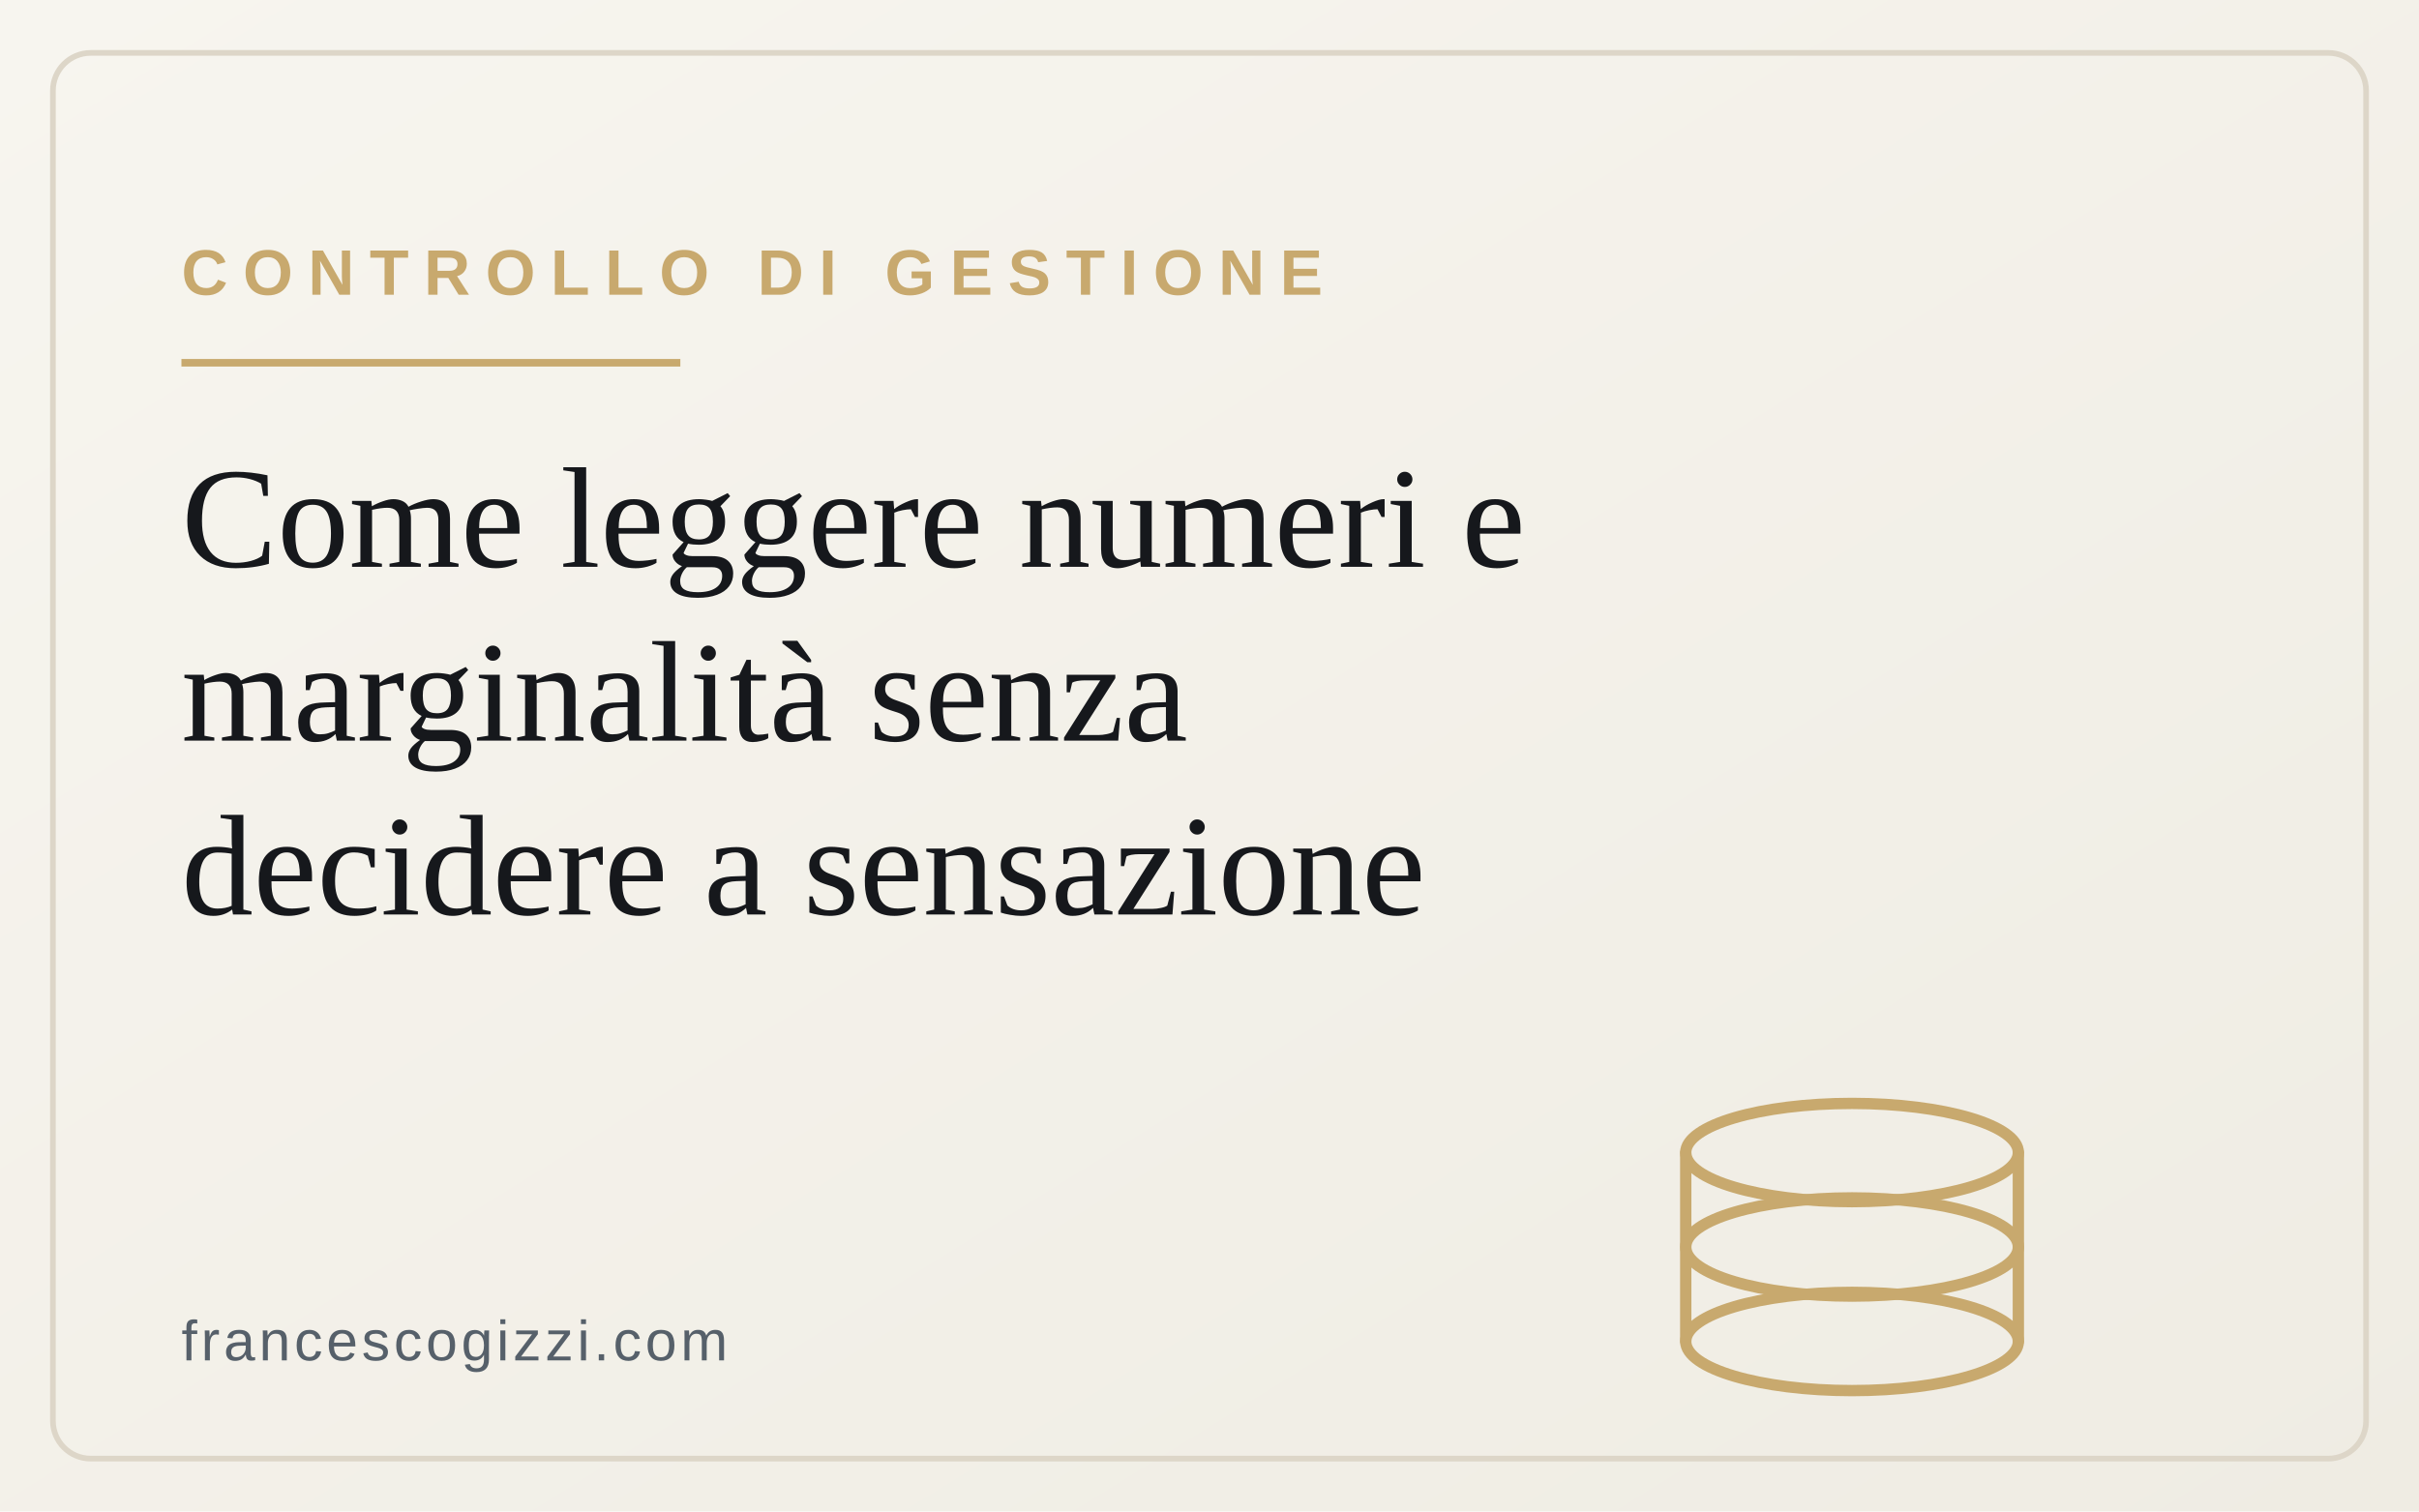
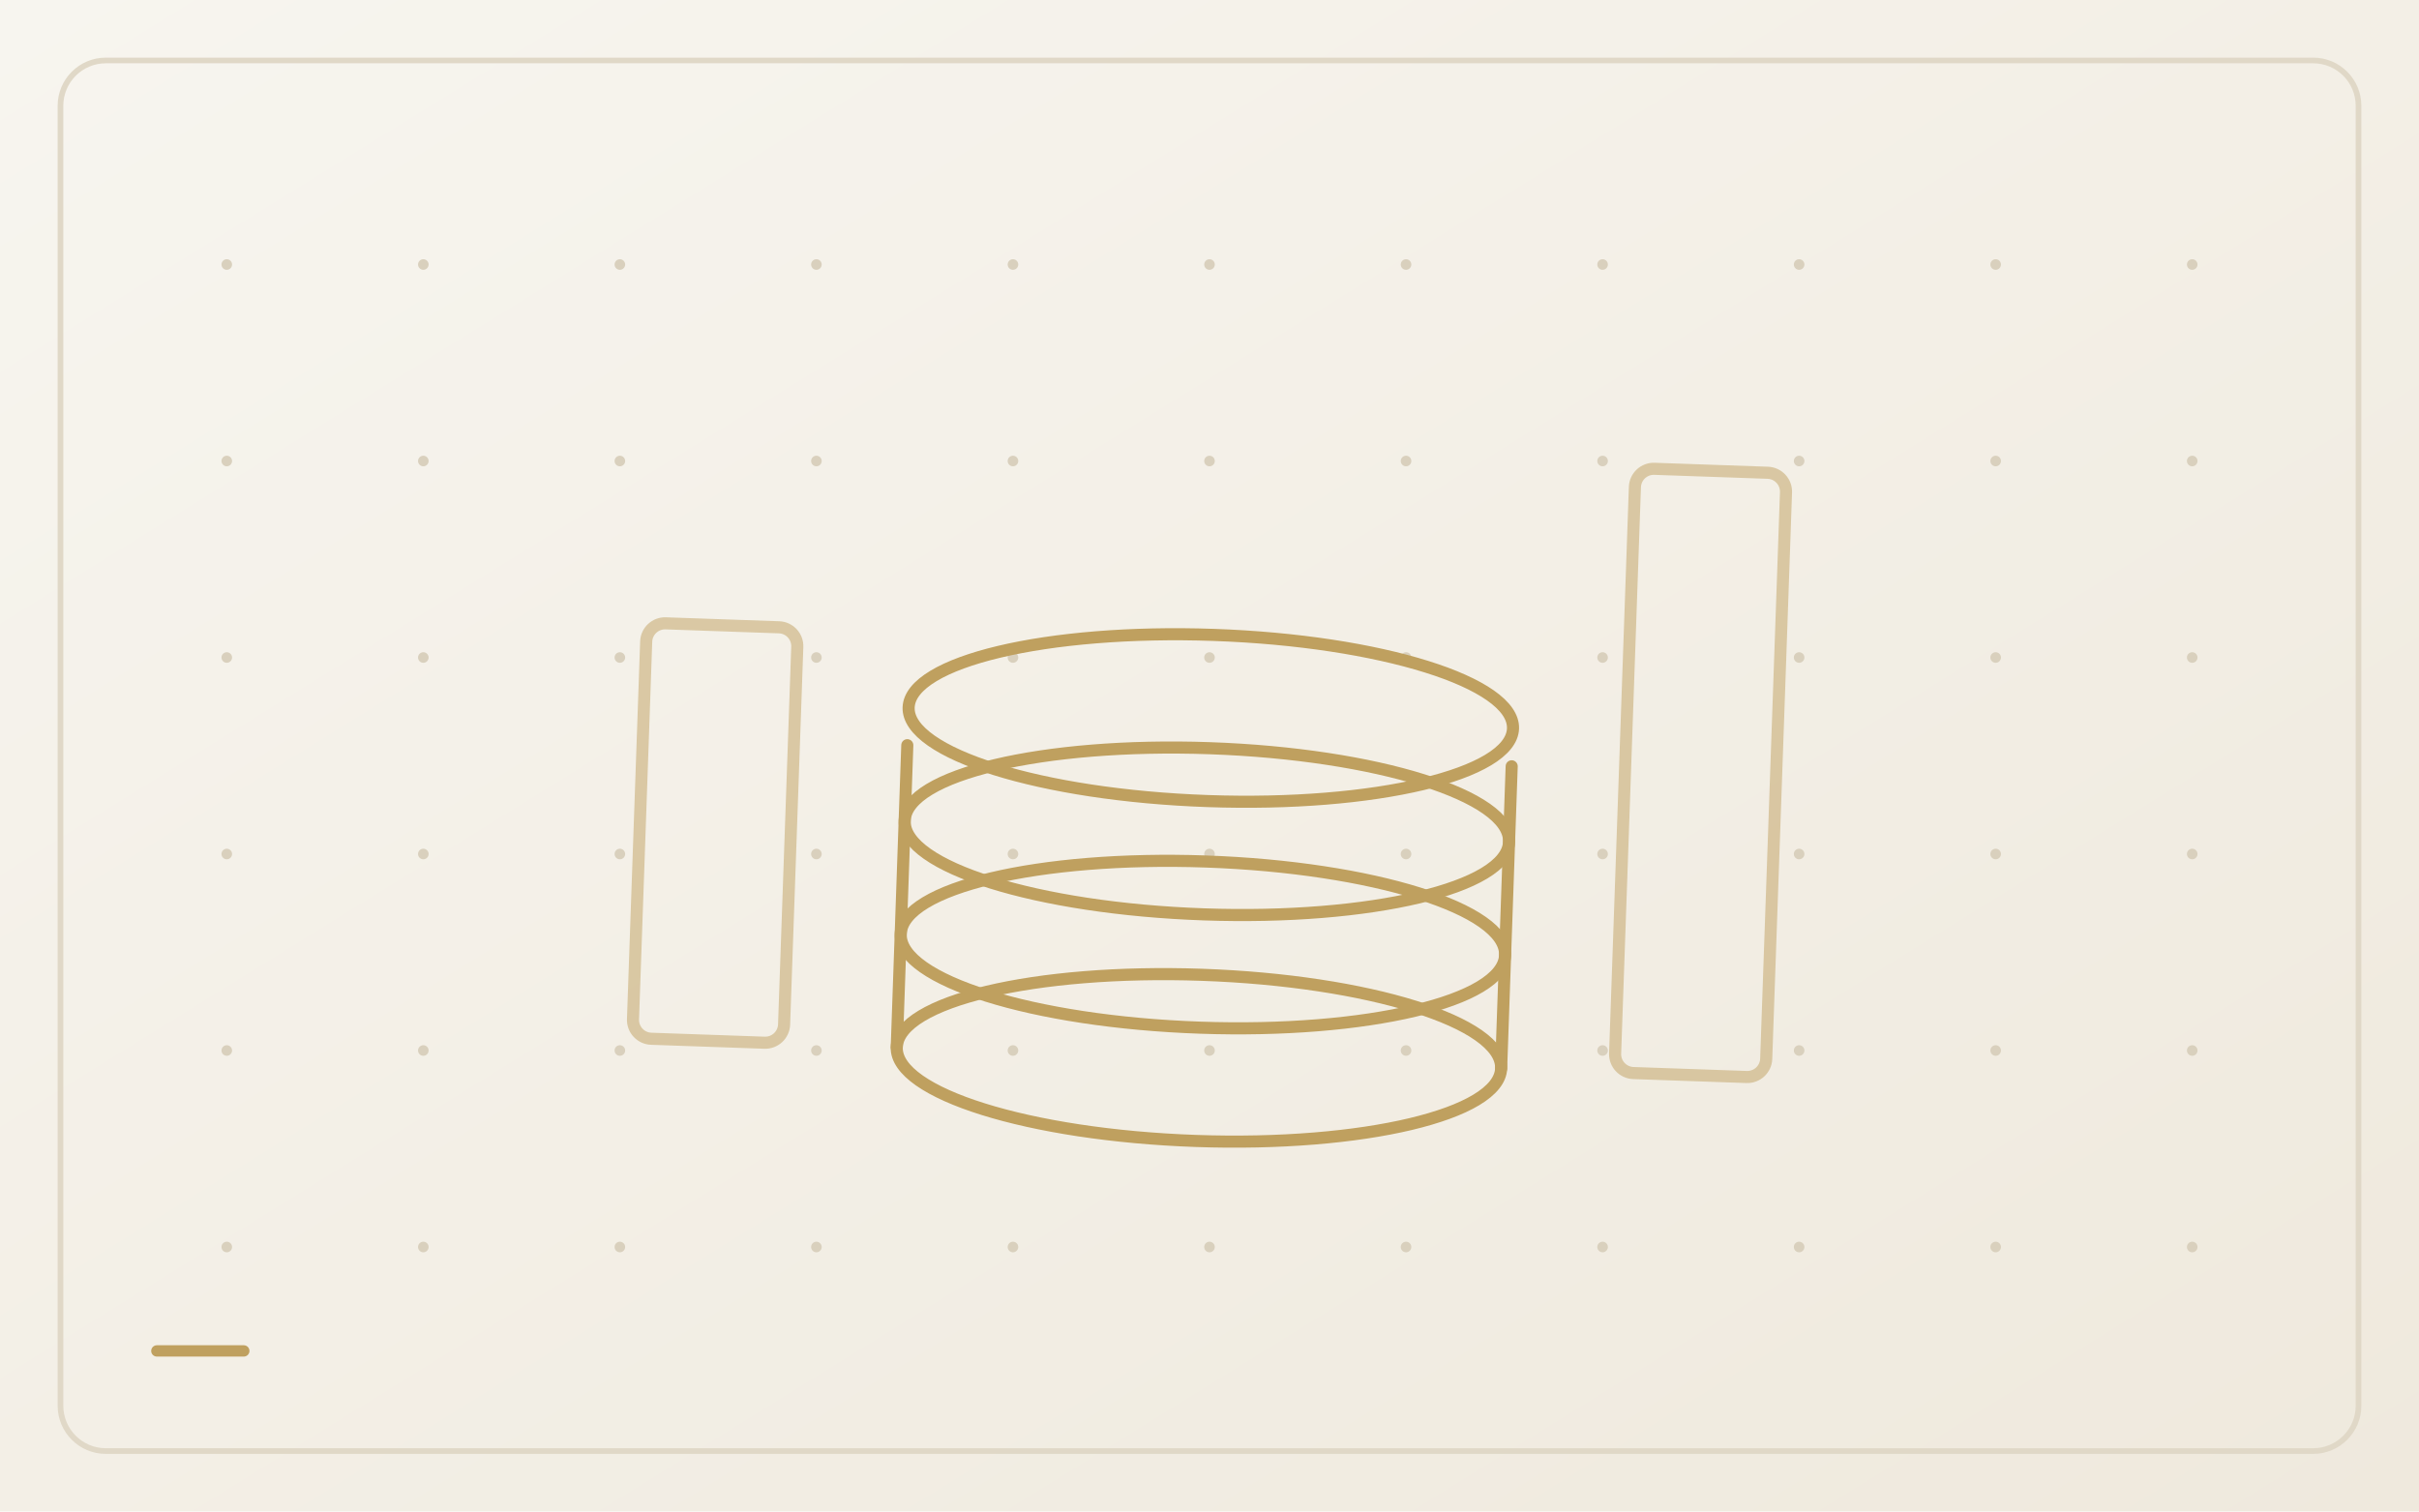
- <svg xmlns="http://www.w3.org/2000/svg" viewBox="0 0 640 400" width="640" height="400" role="img" aria-label="Come leggere numeri e marginalità senza decidere a sensazione">
+ <svg xmlns="http://www.w3.org/2000/svg" viewBox="0 0 640 400" width="640" height="400">
  <defs>
    <linearGradient id="bg" x1="0" y1="0" x2="1" y2="1">
      <stop offset="0" stop-color="#f7f5ef" />
-       <stop offset="1" stop-color="#efece3" />
+       <stop offset="1" stop-color="#efe9dd" />
    </linearGradient>
  </defs>
  <rect width="640" height="400" fill="url(#bg)" />
-   <rect x="14" y="14" width="612" height="372" fill="none" stroke="#ddd6c8" stroke-width="1.5" rx="10" />
-   <text x="48" y="78" font-family="Arial,Helvetica,sans-serif" font-size="17" font-weight="700" letter-spacing="4" fill="#c8a96e">CONTROLLO DI GESTIONE</text>
-   <line x1="48" y1="96" x2="180" y2="96" stroke="#c8a96e" stroke-width="2" />
-   <text x="48" y="150" font-family="Georgia,'Times New Roman',serif" font-size="38" fill="#16181c">
-     <tspan x="48" dy="0">Come leggere numeri e</tspan>
-     <tspan x="48" dy="46">marginalità senza</tspan>
-     <tspan x="48" dy="46">decidere a sensazione</tspan>
-   </text>
-   <g transform="translate(450,250)" stroke="#c8a96e" fill="none" stroke-width="3" stroke-linecap="round">
-     <ellipse cx="40" cy="105" rx="44" ry="13" />
-     <ellipse cx="40" cy="80" rx="44" ry="13" />
-     <ellipse cx="40" cy="55" rx="44" ry="13" />
-     <path d="M-4 55 V105 M84 55 V105" />
+   <circle cx="60" cy="70" r="1.4" fill="#d9d0bd" />
+   <circle cx="60" cy="122" r="1.4" fill="#d9d0bd" />
+   <circle cx="60" cy="174" r="1.4" fill="#d9d0bd" />
+   <circle cx="60" cy="226" r="1.4" fill="#d9d0bd" />
+   <circle cx="60" cy="278" r="1.4" fill="#d9d0bd" />
+   <circle cx="60" cy="330" r="1.4" fill="#d9d0bd" />
+   <circle cx="112" cy="70" r="1.4" fill="#d9d0bd" />
+   <circle cx="112" cy="122" r="1.4" fill="#d9d0bd" />
+   <circle cx="112" cy="174" r="1.4" fill="#d9d0bd" />
+   <circle cx="112" cy="226" r="1.4" fill="#d9d0bd" />
+   <circle cx="112" cy="278" r="1.4" fill="#d9d0bd" />
+   <circle cx="112" cy="330" r="1.4" fill="#d9d0bd" />
+   <circle cx="164" cy="70" r="1.4" fill="#d9d0bd" />
+   <circle cx="164" cy="122" r="1.4" fill="#d9d0bd" />
+   <circle cx="164" cy="174" r="1.4" fill="#d9d0bd" />
+   <circle cx="164" cy="226" r="1.4" fill="#d9d0bd" />
+   <circle cx="164" cy="278" r="1.4" fill="#d9d0bd" />
+   <circle cx="164" cy="330" r="1.4" fill="#d9d0bd" />
+   <circle cx="216" cy="70" r="1.4" fill="#d9d0bd" />
+   <circle cx="216" cy="122" r="1.4" fill="#d9d0bd" />
+   <circle cx="216" cy="174" r="1.4" fill="#d9d0bd" />
+   <circle cx="216" cy="226" r="1.4" fill="#d9d0bd" />
+   <circle cx="216" cy="278" r="1.4" fill="#d9d0bd" />
+   <circle cx="216" cy="330" r="1.4" fill="#d9d0bd" />
+   <circle cx="268" cy="70" r="1.4" fill="#d9d0bd" />
+   <circle cx="268" cy="122" r="1.4" fill="#d9d0bd" />
+   <circle cx="268" cy="174" r="1.4" fill="#d9d0bd" />
+   <circle cx="268" cy="226" r="1.4" fill="#d9d0bd" />
+   <circle cx="268" cy="278" r="1.4" fill="#d9d0bd" />
+   <circle cx="268" cy="330" r="1.4" fill="#d9d0bd" />
+   <circle cx="320" cy="70" r="1.4" fill="#d9d0bd" />
+   <circle cx="320" cy="122" r="1.4" fill="#d9d0bd" />
+   <circle cx="320" cy="174" r="1.4" fill="#d9d0bd" />
+   <circle cx="320" cy="226" r="1.4" fill="#d9d0bd" />
+   <circle cx="320" cy="278" r="1.4" fill="#d9d0bd" />
+   <circle cx="320" cy="330" r="1.4" fill="#d9d0bd" />
+   <circle cx="372" cy="70" r="1.4" fill="#d9d0bd" />
+   <circle cx="372" cy="122" r="1.4" fill="#d9d0bd" />
+   <circle cx="372" cy="174" r="1.4" fill="#d9d0bd" />
+   <circle cx="372" cy="226" r="1.4" fill="#d9d0bd" />
+   <circle cx="372" cy="278" r="1.4" fill="#d9d0bd" />
+   <circle cx="372" cy="330" r="1.4" fill="#d9d0bd" />
+   <circle cx="424" cy="70" r="1.4" fill="#d9d0bd" />
+   <circle cx="424" cy="122" r="1.4" fill="#d9d0bd" />
+   <circle cx="424" cy="174" r="1.4" fill="#d9d0bd" />
+   <circle cx="424" cy="226" r="1.4" fill="#d9d0bd" />
+   <circle cx="424" cy="278" r="1.4" fill="#d9d0bd" />
+   <circle cx="424" cy="330" r="1.4" fill="#d9d0bd" />
+   <circle cx="476" cy="70" r="1.4" fill="#d9d0bd" />
+   <circle cx="476" cy="122" r="1.4" fill="#d9d0bd" />
+   <circle cx="476" cy="174" r="1.4" fill="#d9d0bd" />
+   <circle cx="476" cy="226" r="1.4" fill="#d9d0bd" />
+   <circle cx="476" cy="278" r="1.4" fill="#d9d0bd" />
+   <circle cx="476" cy="330" r="1.4" fill="#d9d0bd" />
+   <circle cx="528" cy="70" r="1.4" fill="#d9d0bd" />
+   <circle cx="528" cy="122" r="1.4" fill="#d9d0bd" />
+   <circle cx="528" cy="174" r="1.4" fill="#d9d0bd" />
+   <circle cx="528" cy="226" r="1.4" fill="#d9d0bd" />
+   <circle cx="528" cy="278" r="1.4" fill="#d9d0bd" />
+   <circle cx="528" cy="330" r="1.4" fill="#d9d0bd" />
+   <circle cx="580" cy="70" r="1.4" fill="#d9d0bd" />
+   <circle cx="580" cy="122" r="1.4" fill="#d9d0bd" />
+   <circle cx="580" cy="174" r="1.4" fill="#d9d0bd" />
+   <circle cx="580" cy="226" r="1.4" fill="#d9d0bd" />
+   <circle cx="580" cy="278" r="1.4" fill="#d9d0bd" />
+   <circle cx="580" cy="330" r="1.4" fill="#d9d0bd" />
+   <rect x="16" y="16" width="608" height="368" fill="none" stroke="#e0d8c7" stroke-width="1.5" rx="12" />
+   <g transform="rotate(2 320 200)">
+     <path d="M240 200 V280 M400 200 V280" stroke="#bfa05f" fill="none" stroke-width="3.2" stroke-linecap="round" stroke-linejoin="round" />
+     <ellipse cx="320" cy="280" rx="80" ry="22" stroke="#bfa05f" fill="none" stroke-width="3.2" stroke-linecap="round" stroke-linejoin="round" />
+     <ellipse cx="320" cy="250" rx="80" ry="22" stroke="#bfa05f" fill="none" stroke-width="3.2" stroke-linecap="round" stroke-linejoin="round" />
+     <ellipse cx="320" cy="220" rx="80" ry="22" stroke="#bfa05f" fill="none" stroke-width="3.2" stroke-linecap="round" stroke-linejoin="round" />
+     <ellipse cx="320" cy="190" rx="80" ry="22" stroke="#bfa05f" fill="none" stroke-width="3.2" stroke-linecap="round" stroke-linejoin="round" />
+     <rect x="170" y="170" width="40" height="110" rx="5" stroke="#bfa05f" fill="none" stroke-width="3.2" stroke-linecap="round" stroke-linejoin="round" opacity="0.5" />
+     <rect x="430" y="120" width="40" height="160" rx="5" stroke="#bfa05f" fill="none" stroke-width="3.2" stroke-linecap="round" stroke-linejoin="round" opacity="0.5" />
  </g>
-   <text x="48" y="360" font-family="Arial,Helvetica,sans-serif" font-size="15" letter-spacing="1" fill="#56606a">francescogizzi.com</text>
+   <rect x="40" y="356" width="26" height="3" rx="1.5" fill="#bfa05f" />
</svg>
